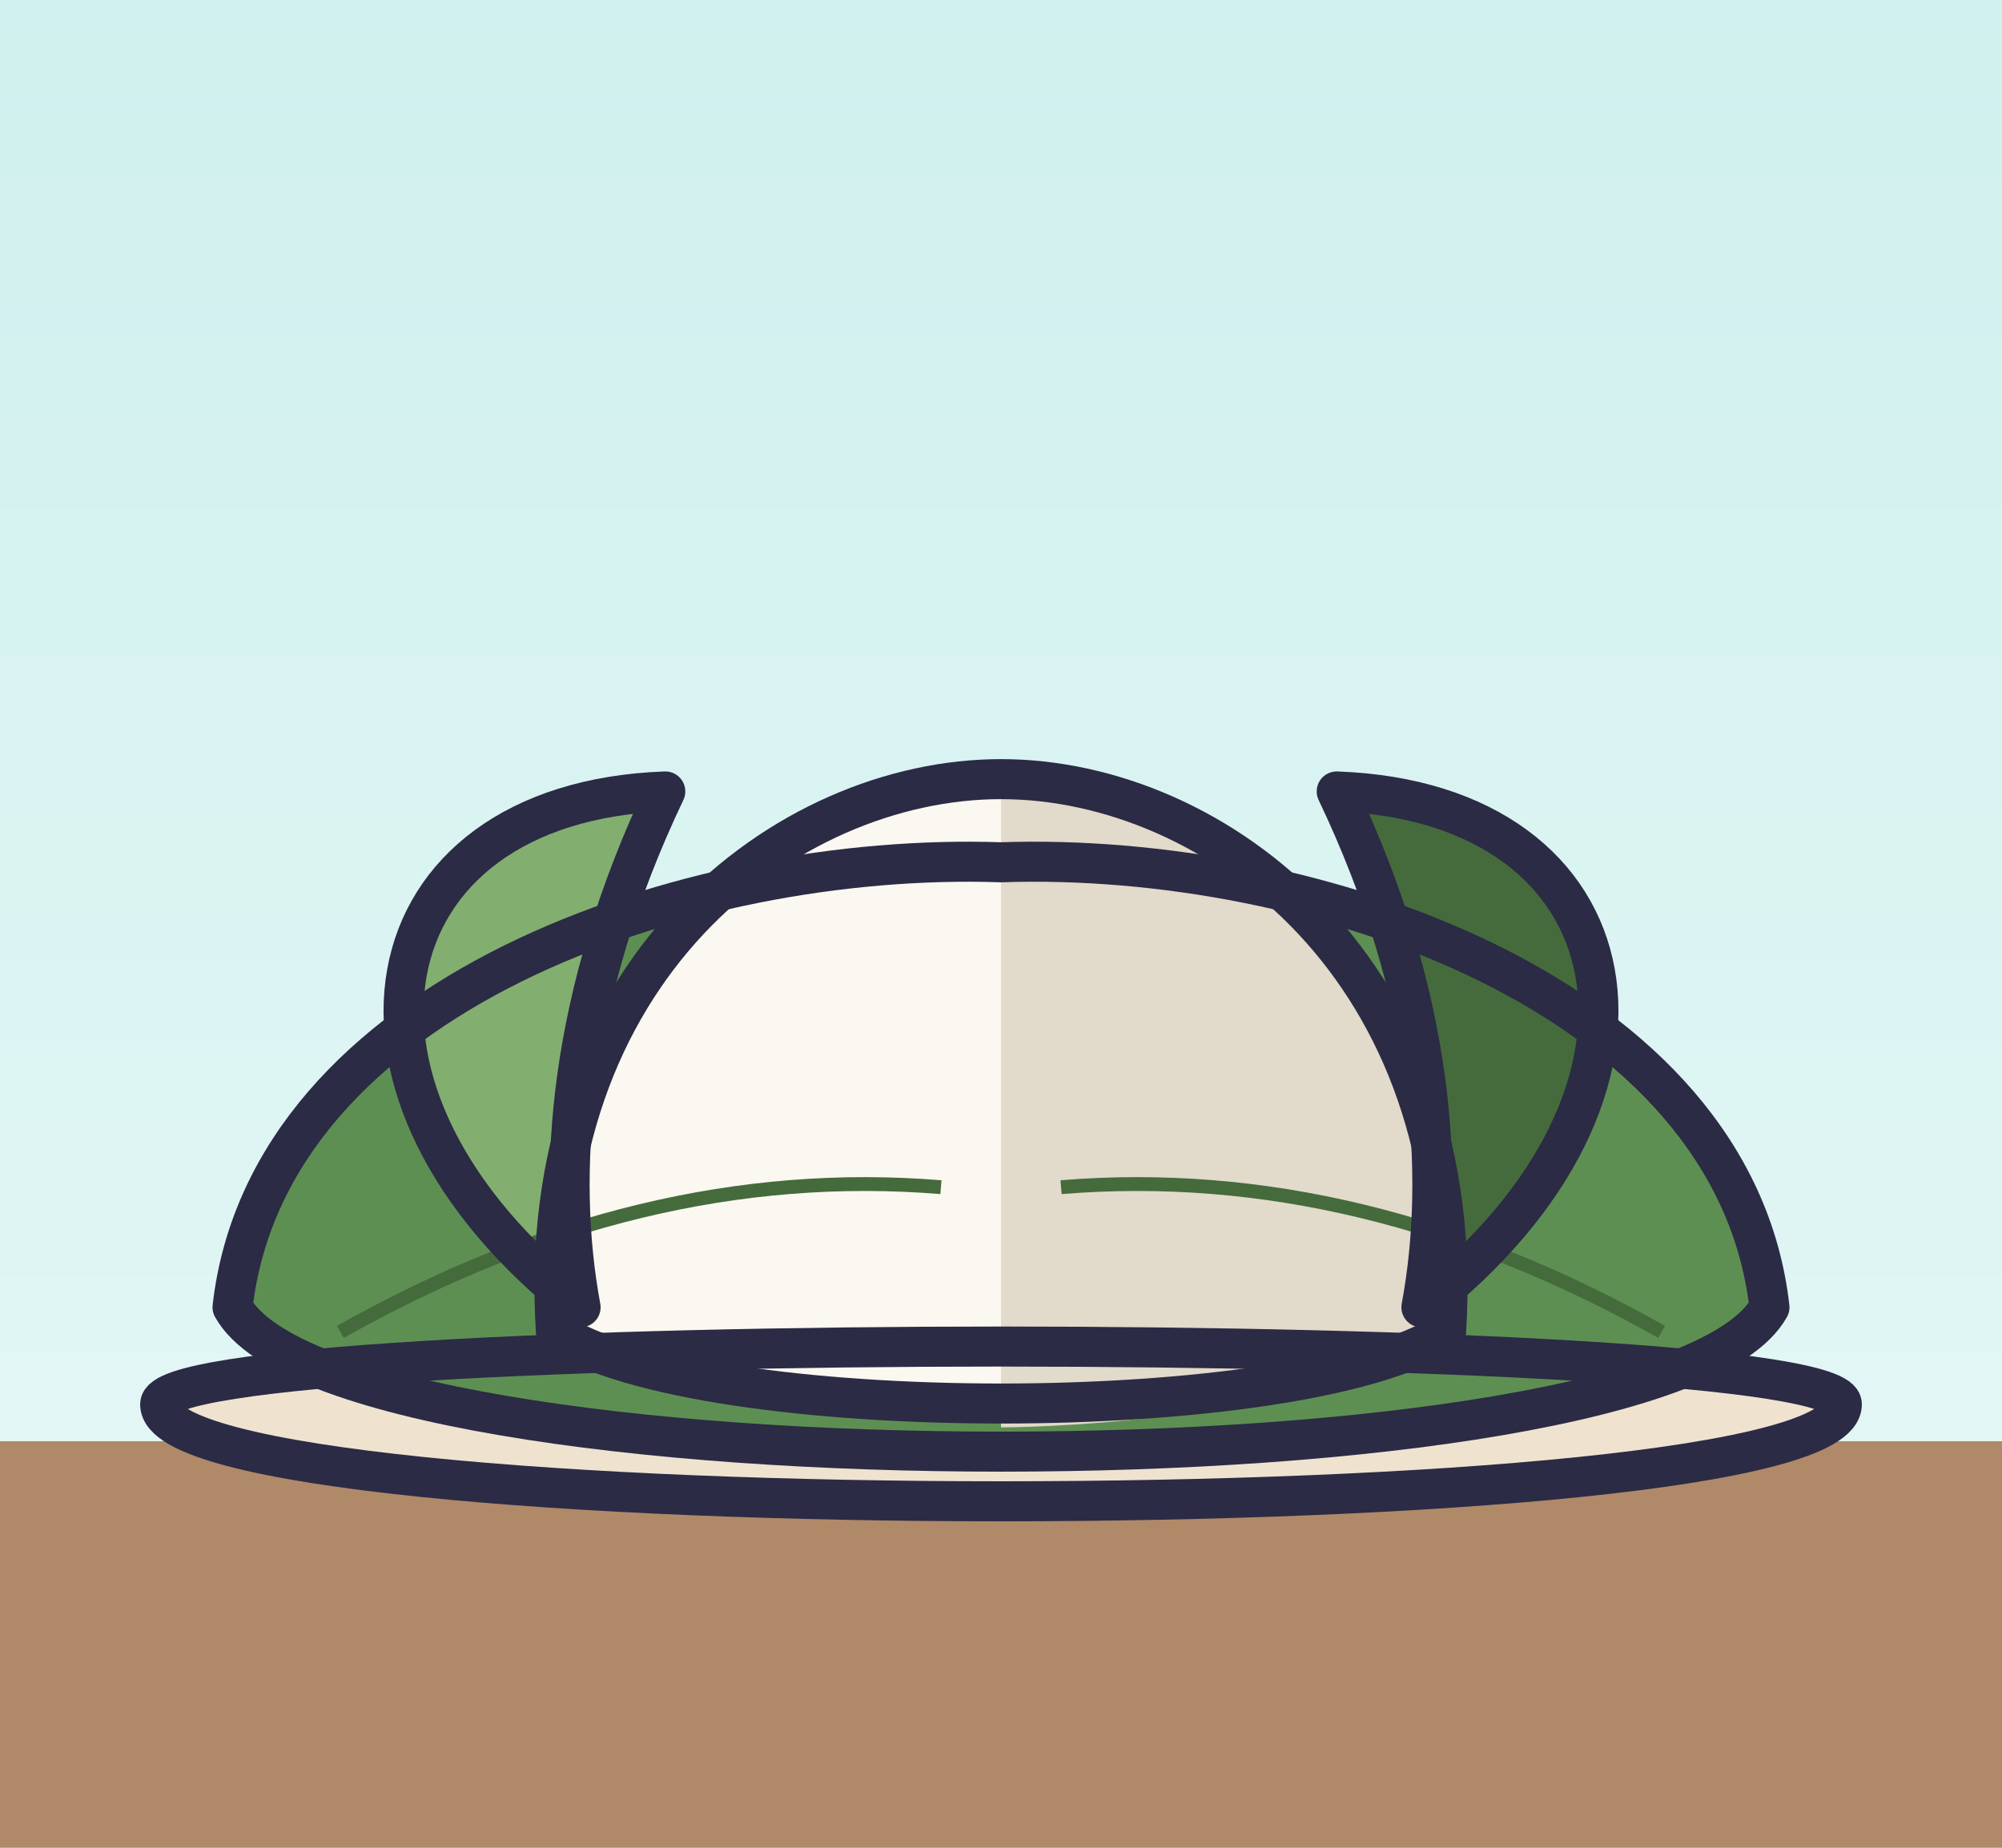
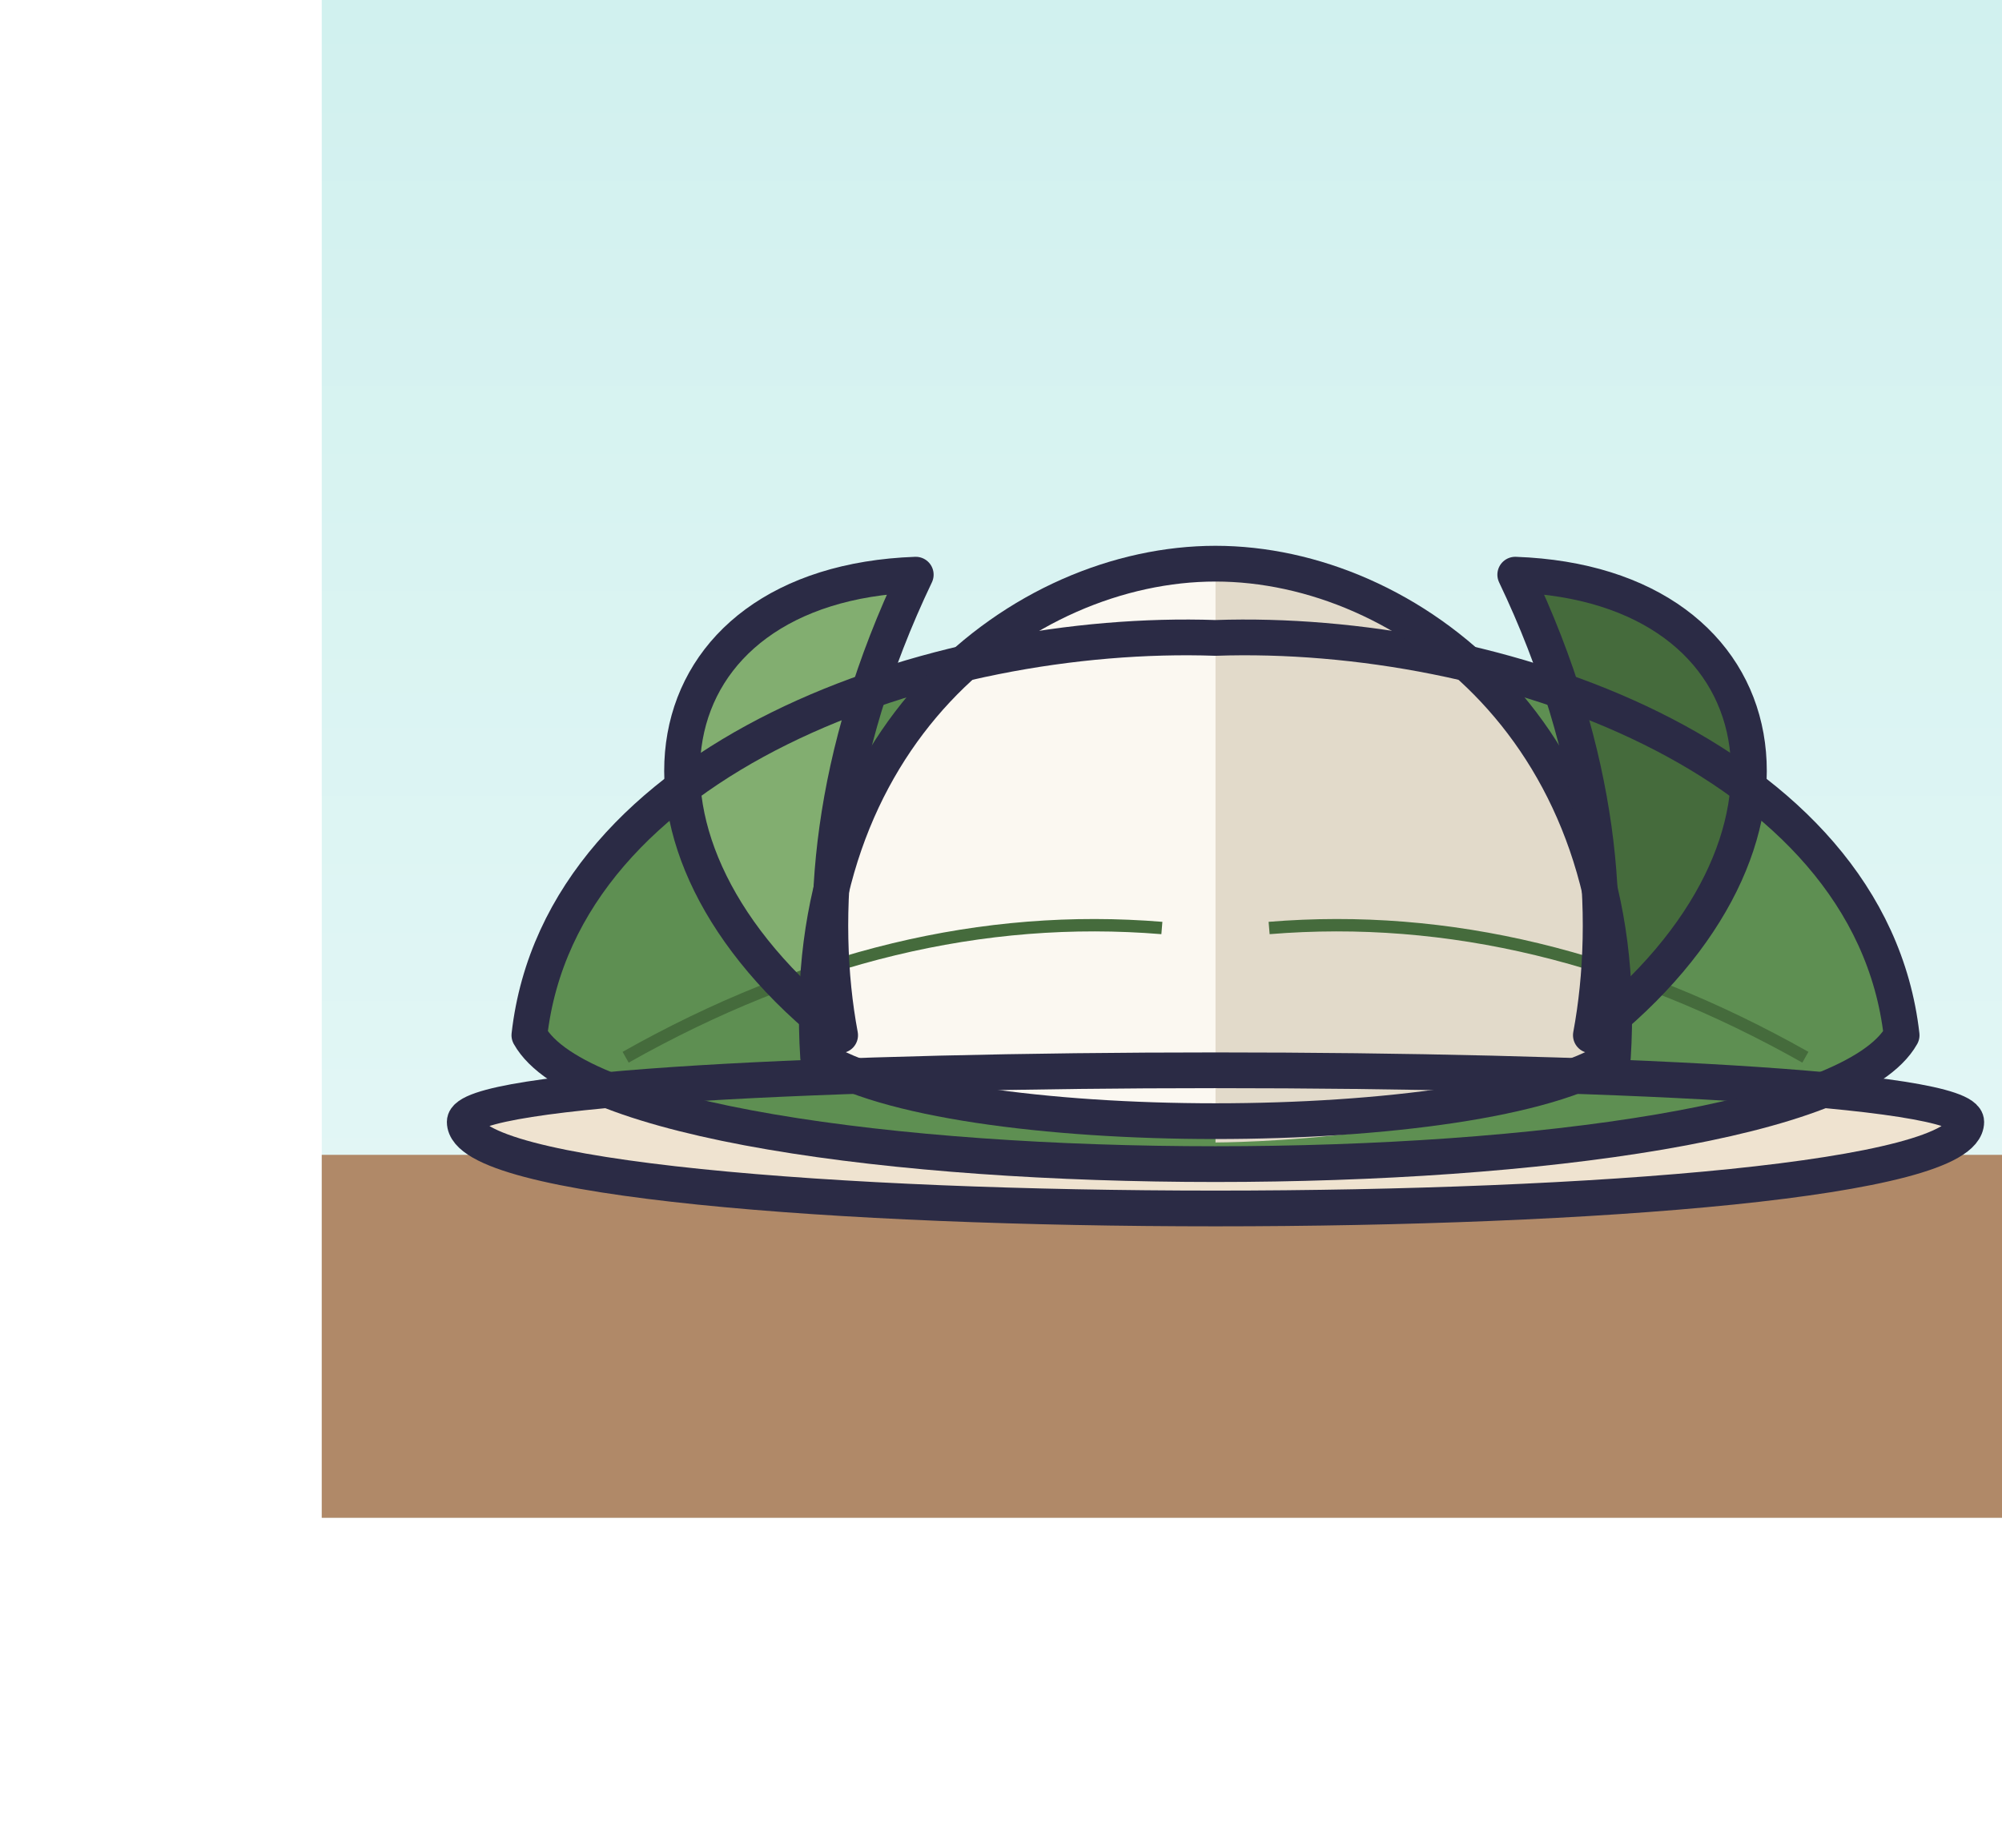
- <svg xmlns="http://www.w3.org/2000/svg" viewBox="0 0 130 120" width="130" height="120" role="img" aria-label="의령 망개떡" data-landmark="chungiksa-shrine">
+ <svg xmlns="http://www.w3.org/2000/svg" viewBox="-23.40 9.60 145.60 134.40" width="130" height="120" role="img" aria-label="의령 망개떡" data-landmark="chungiksa-shrine">
  <defs>
    <linearGradient id="sky" x1="0" y1="0" x2="0" y2="1">
      <stop offset="0" stop-color="#CFF0EE" />
      <stop offset="1" stop-color="#E7F8F7" />
    </linearGradient>
  </defs>
  <rect width="130" height="120" fill="url(#sky)" />
  <rect y="93.6" width="130" height="26.4" fill="#B08968" />
  <path d="M10.4,91.2 C10.4,99.6 119.6,99.6 119.6,91.2 C119.6,86.2 10.4,86.2 10.4,91.2 Z" fill="#EFE3D0" />
  <path d="M15.1,84.9 C17.4,64.6 44.7,55.3 65.0,56.0 C85.3,55.3 112.6,64.6 114.9,84.9 C107.9,97.4 22.1,97.4 15.1,84.9 Z" fill="#5E8F52" />
  <path d="M36.1,86.5 C34.6,63.1 51.0,50.6 65.0,50.6 C79.0,50.6 95.4,63.1 93.9,86.5 C84.5,92.7 45.5,92.7 36.1,86.5 Z" fill="#FBF8F1" />
  <path d="M65.0,50.6 C79.0,50.6 95.4,63.1 93.9,86.5 C84.5,92.7 65.0,92.7 65.0,92.7 Z" fill="#E2DACA" />
  <path d="M37.7,84.9 C19.8,70.9 23.7,52.1 43.2,51.4 C36.9,64.6 36.1,76.3 37.7,84.9 Z" fill="#82AE70" />
  <path d="M92.3,84.9 C110.2,70.9 106.3,52.1 86.8,51.4 C93.1,64.6 93.9,76.3 92.3,84.9 Z" fill="#456B3C" />
  <g fill="none" stroke="#456B3C" stroke-width="0.9">
    <path d="M22.1,86.5 Q41.6,75.5 61.1,77.1" />
    <path d="M107.9,86.5 Q88.4,75.5 68.9,77.1" />
  </g>
  <g fill="none" stroke="#2B2B45" stroke-width="2.6" stroke-linejoin="round" stroke-linecap="round">
    <path d="M10.4,91.2 C10.4,99.6 119.6,99.6 119.6,91.2 C119.6,86.2 10.4,86.2 10.4,91.2 Z" />
    <path d="M15.1,84.9 C17.4,64.6 44.7,55.3 65.0,56.0 C85.3,55.3 112.6,64.6 114.9,84.9 C107.9,97.4 22.1,97.4 15.1,84.9 Z" />
    <path d="M36.1,86.5 C34.6,63.1 51.0,50.6 65.0,50.6 C79.0,50.6 95.4,63.1 93.9,86.5 C84.5,92.7 45.5,92.7 36.1,86.5 Z" />
    <path d="M37.7,84.9 C19.8,70.9 23.7,52.1 43.2,51.4 C36.9,64.6 36.1,76.3 37.7,84.9 Z" />
    <path d="M92.3,84.9 C110.2,70.9 106.3,52.1 86.8,51.4 C93.1,64.6 93.9,76.3 92.3,84.9 Z" />
  </g>
</svg>
